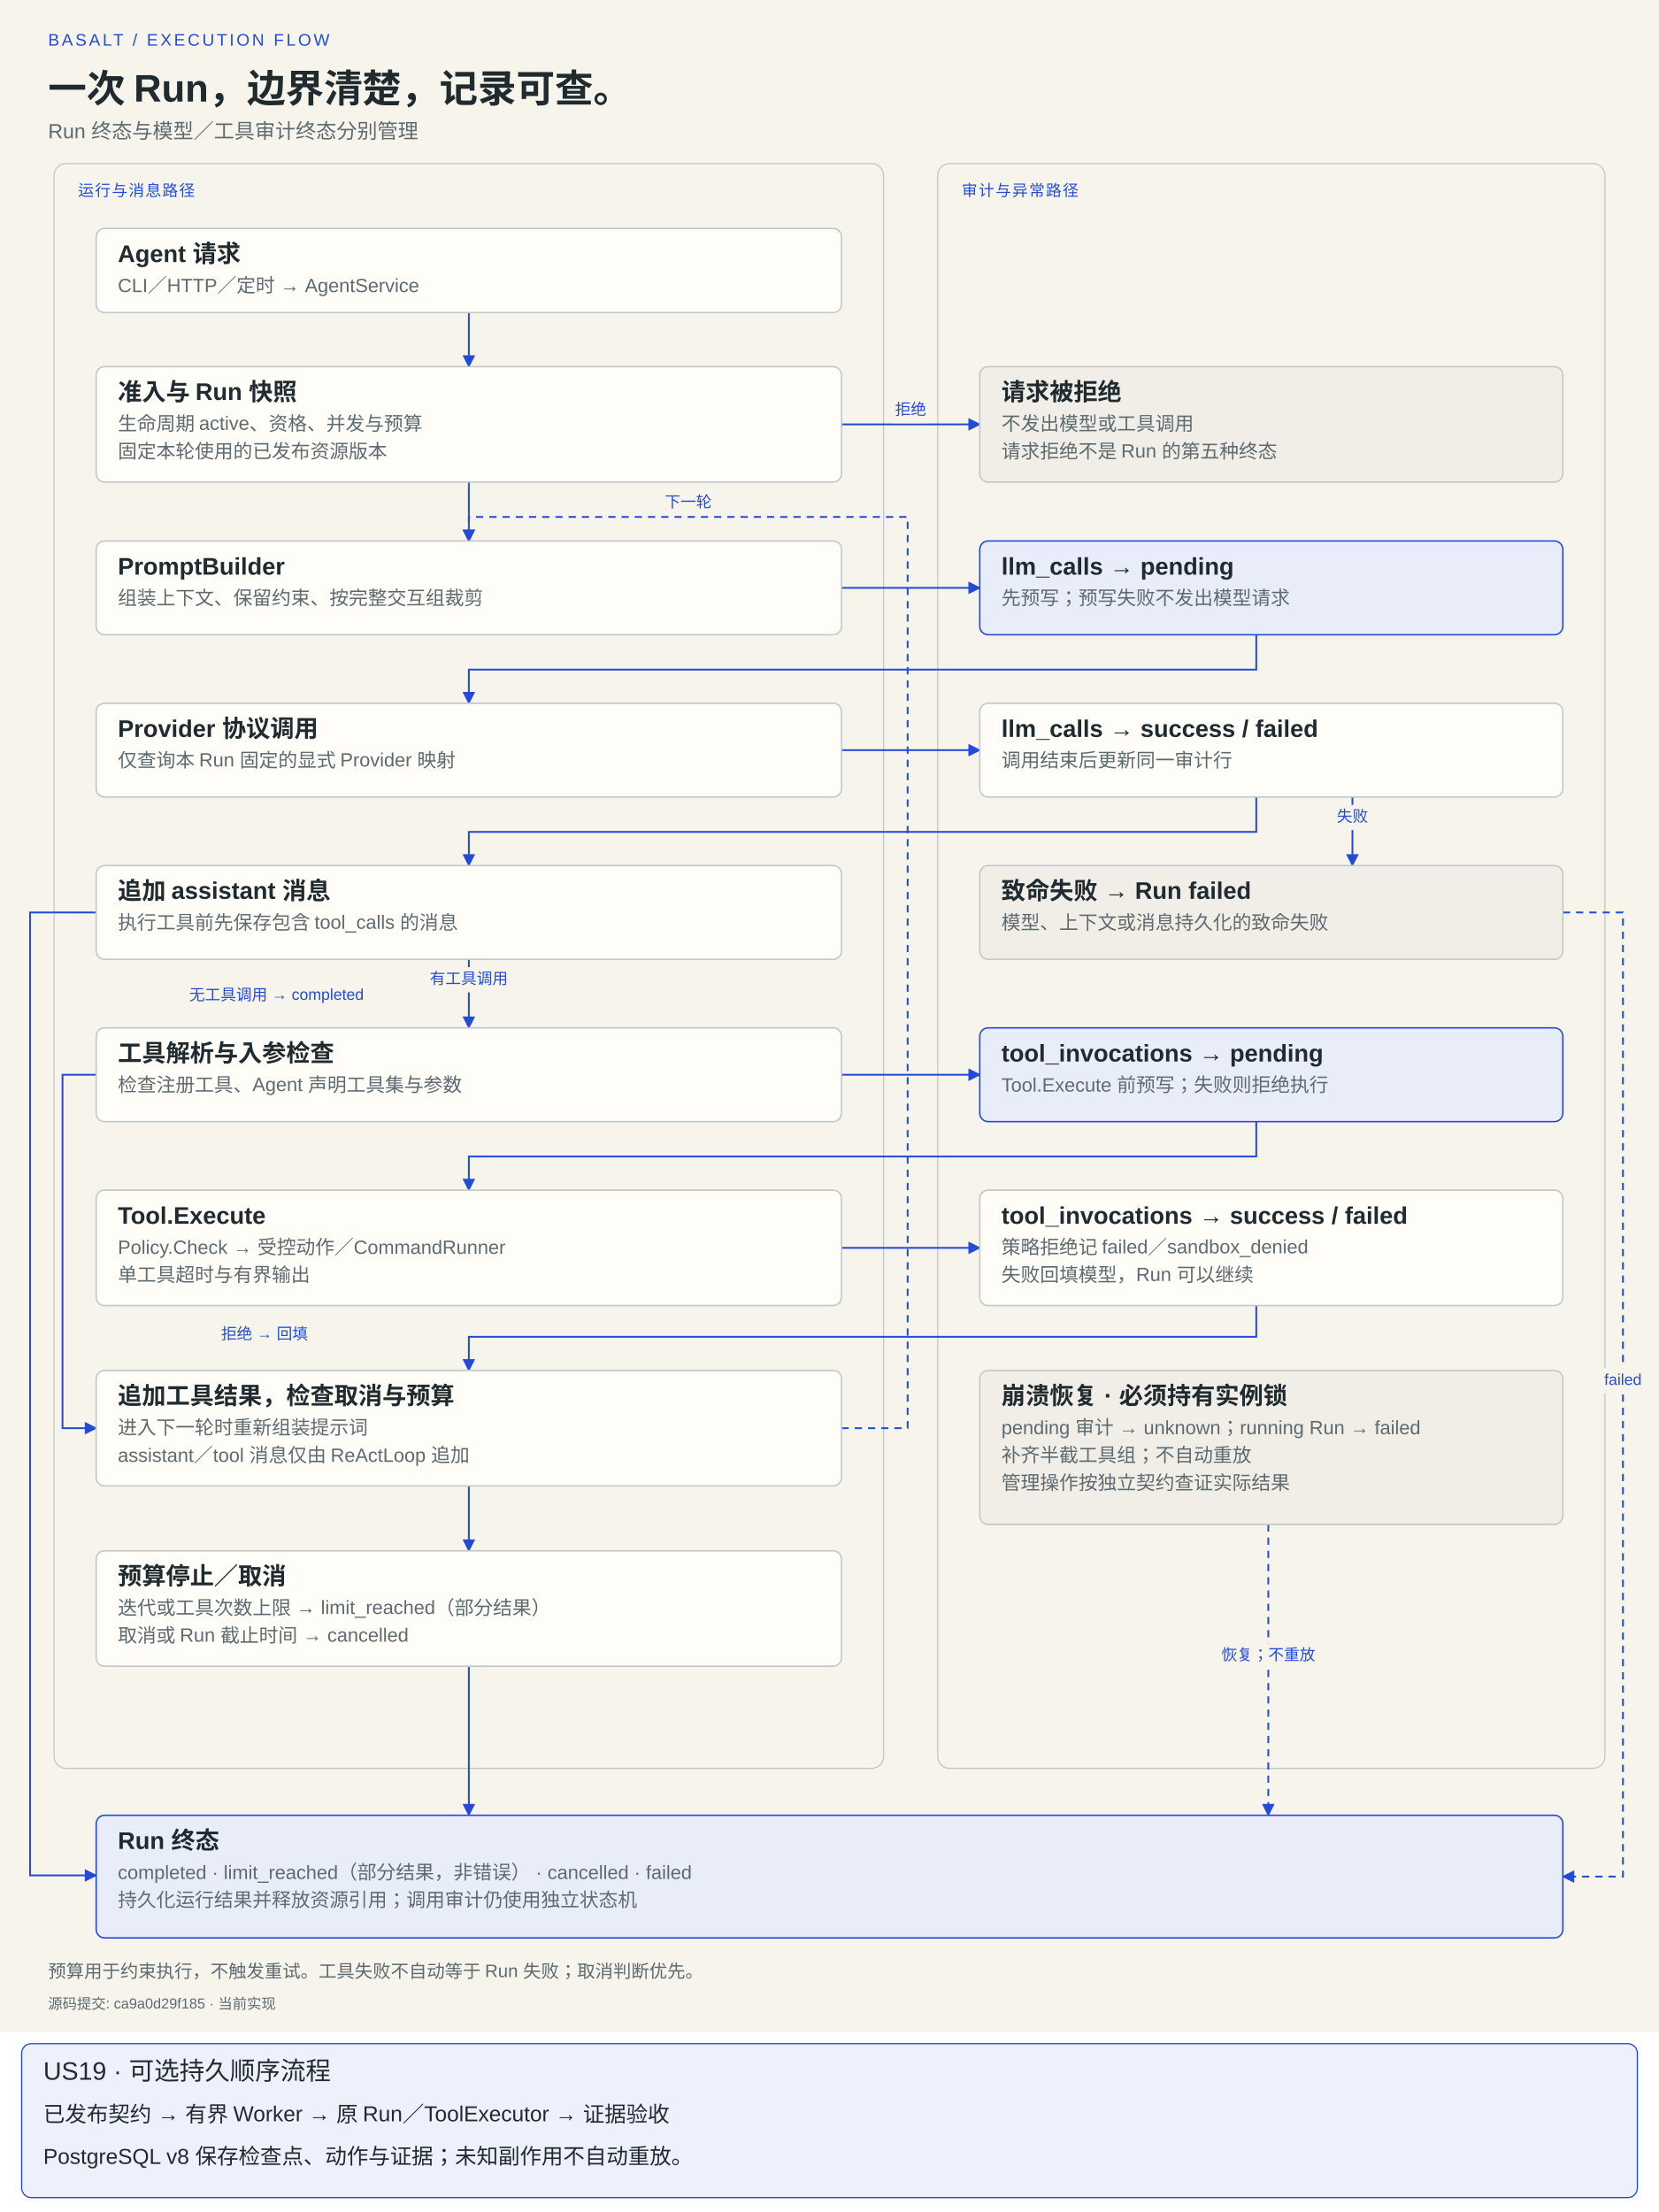
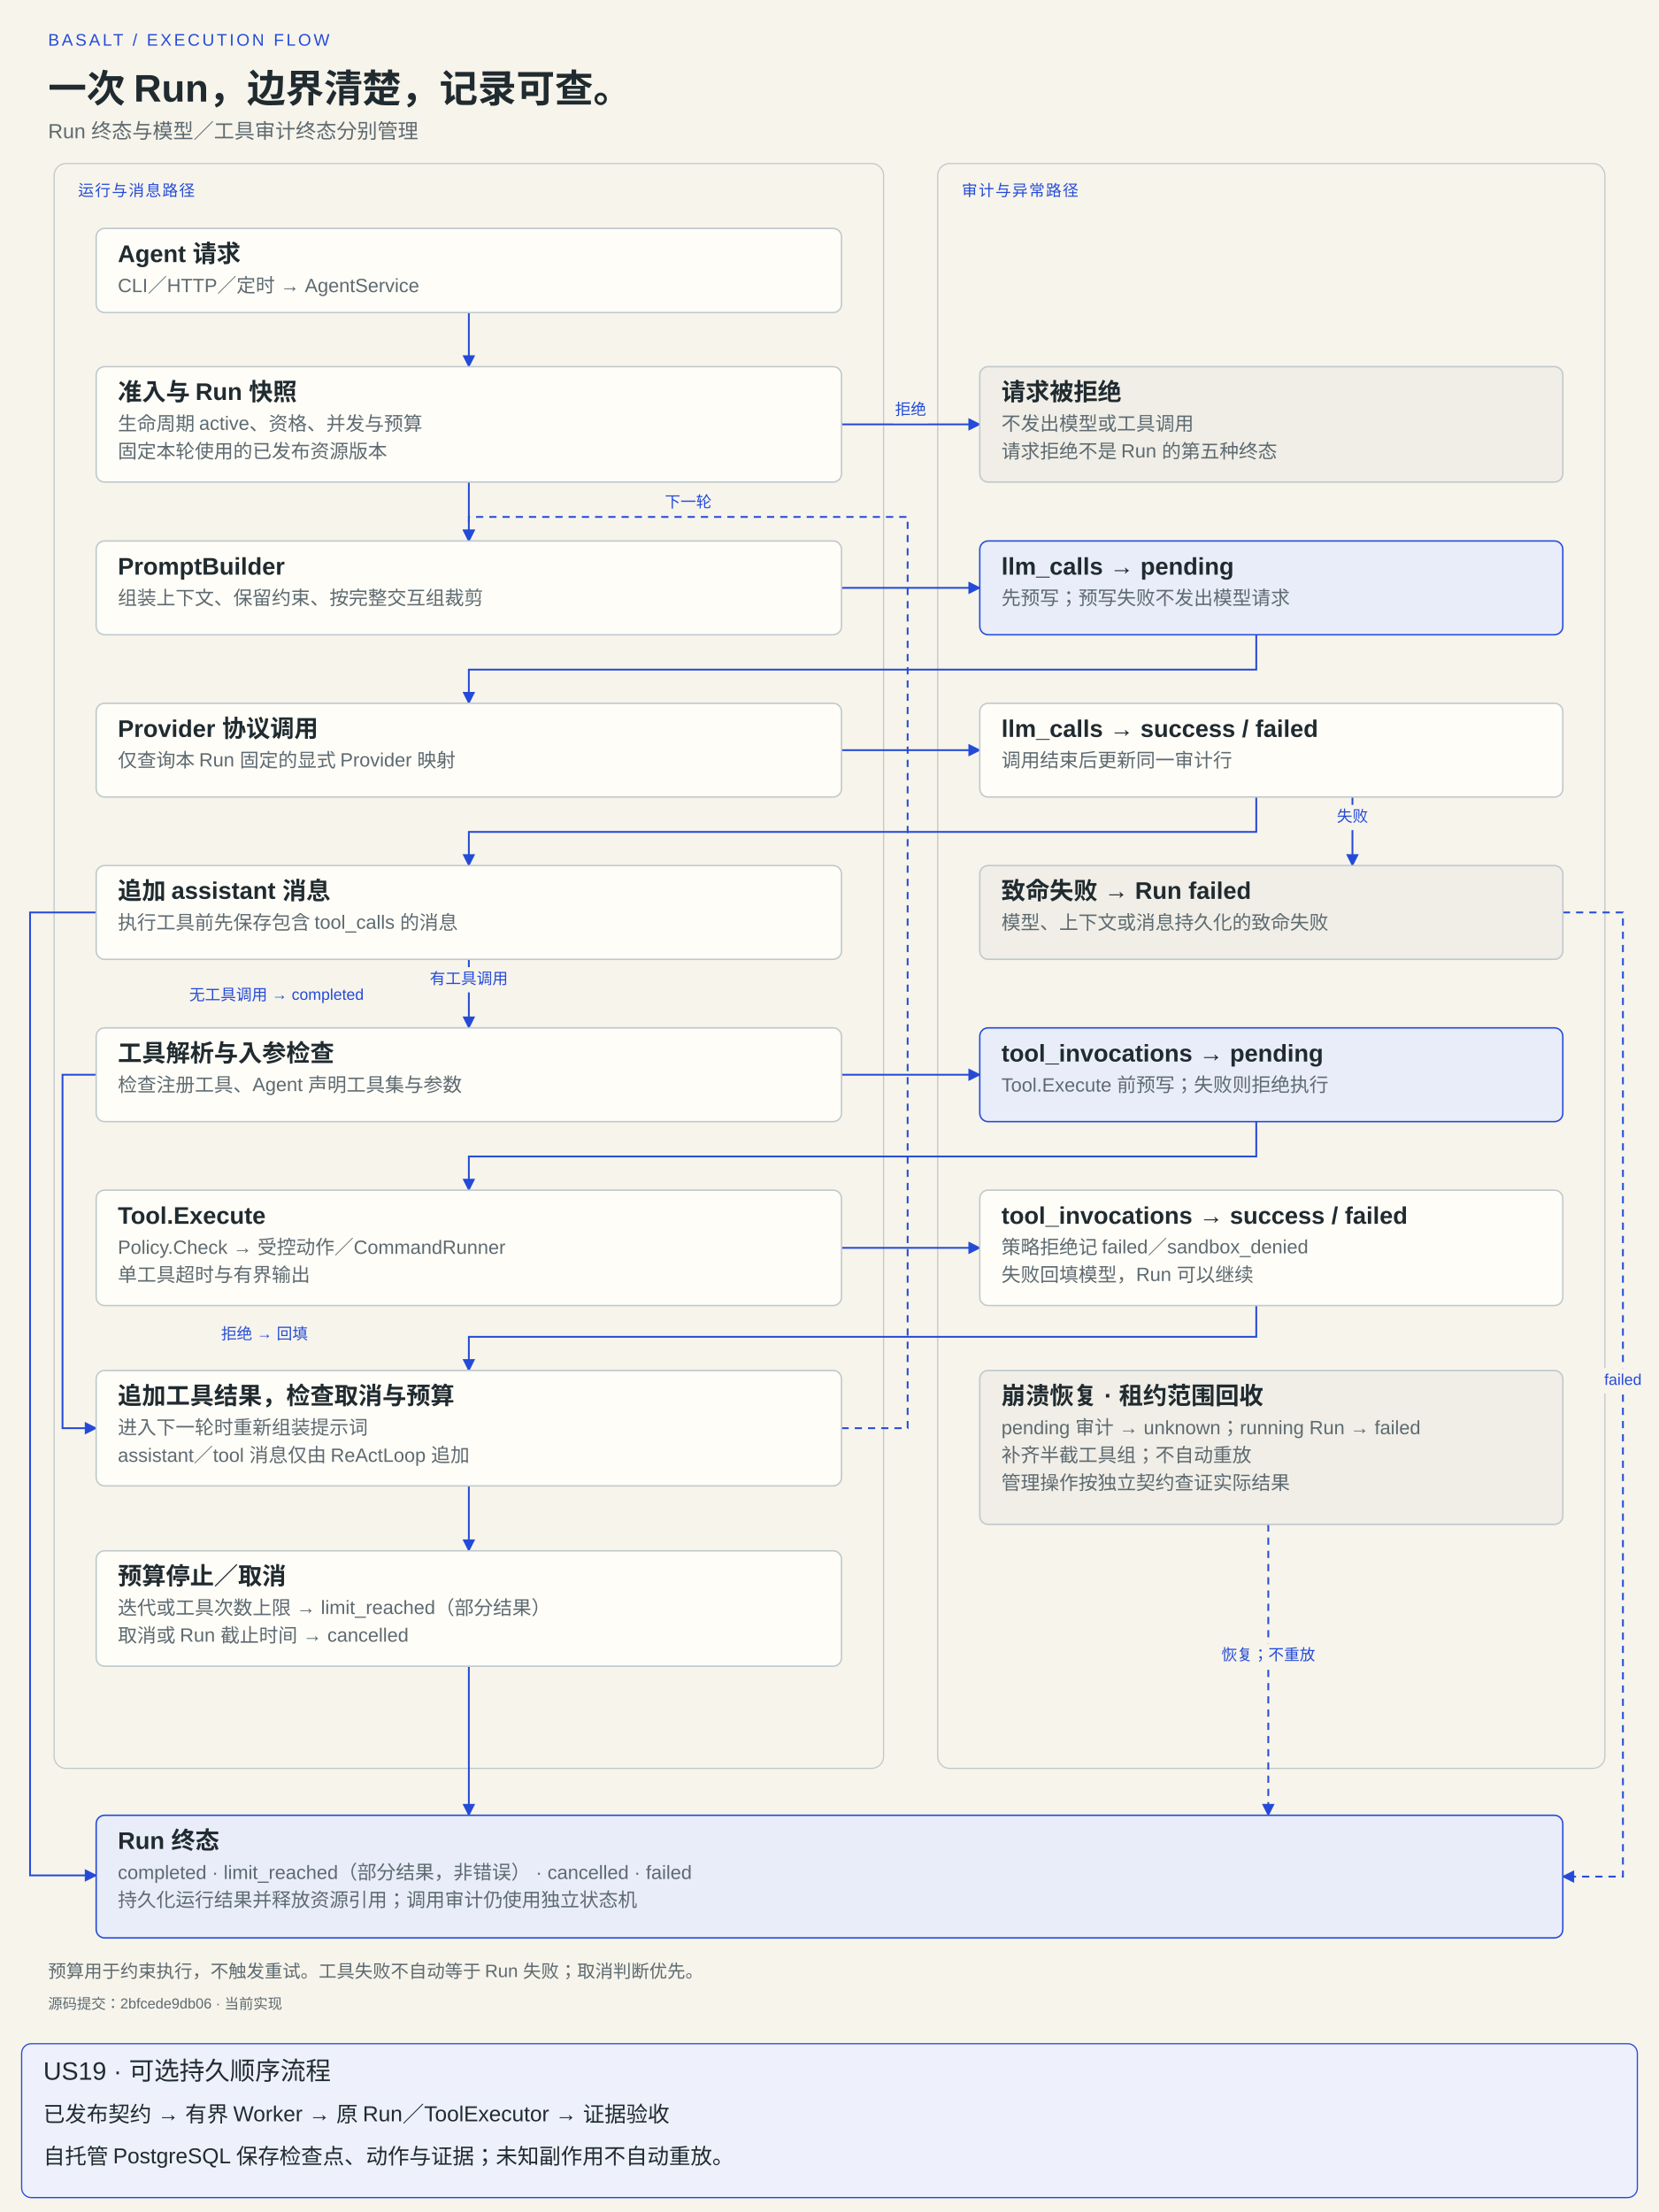
- <svg xmlns="http://www.w3.org/2000/svg" width="1380" height="1840" viewBox="0 0 1380 1840" role="img" aria-labelledby="diagram-title diagram-desc" data-diagram-id="execution-flow" data-source-commit="ca9a0d29f185a548b14b595e6068c52df1c3cdf4" data-working-tree-feature="US19">
+ <svg xmlns="http://www.w3.org/2000/svg" width="1380" height="1840" viewBox="0 0 1380 1840" role="img" aria-labelledby="diagram-title diagram-desc" data-diagram-id="execution-flow" data-source-commit="2bfcede9db06baf7cec27f1adb825a8e1ffb3969">
  <defs>
    <marker id="arrow" viewBox="0 0 10 10" refX="9" refY="5" markerWidth="7" markerHeight="7" orient="auto-start-reverse">
      <path d="M0 0 L10 5 L0 10 Z" fill="#244bd8" />
    </marker>
  </defs>
-   <rect width="1380" height="1690" fill="#f7f4eb" />
+   <rect width="1380" height="1840" fill="#f7f4eb" />
  <g font-family="Arial, Microsoft YaHei, sans-serif" fill="#202b30">
    <text x="40" y="38" font-size="14" letter-spacing="2" fill="#244bd8">BASALT / EXECUTION FLOW</text>
    <text x="40" y="85" font-size="32" font-weight="600">一次 Run，边界清楚，记录可查。</text>
    <text x="40" y="115" font-size="17" fill="#5d6a70">Run 终态与模型／工具审计终态分别管理</text>
    <rect x="45" y="136" width="690" height="1335" rx="10" fill="none" stroke="#bfc9cc" />
    <rect x="780" y="136" width="555" height="1335" rx="10" fill="none" stroke="#bfc9cc" />
    <path d="M390,260 L390,305" fill="none" stroke="#244bd8" stroke-width="1.5" marker-end="url(#arrow)" />
    <path d="M700,353 L815,353" fill="none" stroke="#244bd8" stroke-width="1.5" marker-end="url(#arrow)" />
    <rect x="740.5" y="331" width="34" height="21" rx="3" fill="#f7f4eb" />
    <text x="757.5" y="345" text-anchor="middle" font-size="13" fill="#244bd8">拒绝</text>
    <path d="M390,401 L390,450" fill="none" stroke="#244bd8" stroke-width="1.5" marker-end="url(#arrow)" />
    <path d="M700,489 L815,489" fill="none" stroke="#244bd8" stroke-width="1.5" marker-end="url(#arrow)" />
    <path d="M1045,528 L1045,557 L390,557 L390,585" fill="none" stroke="#244bd8" stroke-width="1.5" marker-end="url(#arrow)" />
    <path d="M700,624 L815,624" fill="none" stroke="#244bd8" stroke-width="1.5" marker-end="url(#arrow)" />
    <path d="M1045,663 L1045,692 L390,692 L390,720" fill="none" stroke="#244bd8" stroke-width="1.5" marker-end="url(#arrow)" />
    <path d="M1125,663 L1125,720" fill="none" stroke="#244bd8" stroke-width="1.5" marker-end="url(#arrow)" />
    <rect x="1108" y="669.5" width="34" height="21" rx="3" fill="#f7f4eb" />
    <text x="1125" y="683.5" text-anchor="middle" font-size="13" fill="#244bd8">失败</text>
    <path d="M390,798 L390,855" fill="none" stroke="#244bd8" stroke-width="1.5" marker-end="url(#arrow)" />
    <rect x="355" y="804.5" width="70" height="21" rx="3" fill="#f7f4eb" />
    <text x="390" y="818.5" text-anchor="middle" font-size="13" fill="#244bd8">有工具调用</text>
    <path d="M80,759 L25,759 L25,1560 L80,1560" fill="none" stroke="#244bd8" stroke-width="1.5" marker-end="url(#arrow)" />
    <rect x="123" y="818" width="214" height="21" rx="3" fill="#f7f4eb" />
    <text x="230" y="832" text-anchor="middle" font-size="13" fill="#244bd8">无工具调用 → completed</text>
    <path d="M700,894 L815,894" fill="none" stroke="#244bd8" stroke-width="1.5" marker-end="url(#arrow)" />
    <path d="M1045,933 L1045,962 L390,962 L390,990" fill="none" stroke="#244bd8" stroke-width="1.5" marker-end="url(#arrow)" />
    <path d="M700,1038 L815,1038" fill="none" stroke="#244bd8" stroke-width="1.5" marker-end="url(#arrow)" />
    <path d="M1045,1086 L1045,1112 L390,1112 L390,1140" fill="none" stroke="#244bd8" stroke-width="1.5" marker-end="url(#arrow)" />
    <path d="M80,894 L52,894 L52,1188 L80,1188" fill="none" stroke="#244bd8" stroke-width="1.5" marker-end="url(#arrow)" />
    <rect x="173" y="1100" width="94" height="21" rx="3" fill="#f7f4eb" />
    <text x="220" y="1114" text-anchor="middle" font-size="13" fill="#244bd8">拒绝 → 回填</text>
    <path d="M700,1188 L755,1188 L755,430 L390,430 L390,450" fill="none" stroke="#244bd8" stroke-width="1.5" stroke-dasharray="6 5" marker-end="url(#arrow)" />
    <rect x="549.5" y="408" width="46" height="21" rx="3" fill="#f7f4eb" />
    <text x="572.5" y="422" text-anchor="middle" font-size="13" fill="#244bd8">下一轮</text>
    <path d="M390,1236 L390,1290" fill="none" stroke="#244bd8" stroke-width="1.5" marker-end="url(#arrow)" />
    <path d="M390,1386 L390,1510" fill="none" stroke="#244bd8" stroke-width="1.5" marker-end="url(#arrow)" />
    <path d="M1300,759 L1350,759 L1350,1561 L1300,1561" fill="none" stroke="#244bd8" stroke-width="1.5" stroke-dasharray="6 5" marker-end="url(#arrow)" />
    <rect x="1309" y="1138" width="82" height="21" rx="3" fill="#f7f4eb" />
    <text x="1350" y="1152" text-anchor="middle" font-size="13" fill="#244bd8">failed</text>
    <path d="M1055,1268 L1055,1510" fill="none" stroke="#244bd8" stroke-width="1.5" stroke-dasharray="6 5" marker-end="url(#arrow)" />
    <rect x="1014" y="1367" width="82" height="21" rx="3" fill="#f7f4eb" />
    <text x="1055" y="1381" text-anchor="middle" font-size="13" fill="#244bd8">恢复；不重放</text>
    <text x="65" y="163" font-size="13" letter-spacing="1" fill="#244bd8" stroke="#f7f4eb" stroke-width="5" paint-order="stroke">运行与消息路径</text>
    <text x="800" y="163" font-size="13" letter-spacing="1" fill="#244bd8" stroke="#f7f4eb" stroke-width="5" paint-order="stroke">审计与异常路径</text>
    <g data-node-id="request">
      <rect x="80" y="190" width="620" height="70" rx="7" fill="#fffdf8" stroke="#bfc9cc" stroke-width="1.2" />
      <text x="98" y="218" font-size="20" font-weight="600">Agent 请求</text>
      <text x="98" y="243" font-size="16" fill="#5d6a70">CLI／HTTP／定时 → AgentService</text>
    </g>
    <g data-node-id="admission">
      <rect x="80" y="305" width="620" height="96" rx="7" fill="#fffdf8" stroke="#bfc9cc" stroke-width="1.2" />
      <text x="98" y="333" font-size="20" font-weight="600">准入与 Run 快照</text>
      <text x="98" y="358" font-size="16" fill="#5d6a70">生命周期 active、资格、并发与预算</text>
      <text x="98" y="381" font-size="16" fill="#5d6a70">固定本轮使用的已发布资源版本</text>
    </g>
    <g data-node-id="rejected">
      <rect x="815" y="305" width="485" height="96" rx="7" fill="#f0eee7" stroke="#bfc9cc" stroke-width="1.2" />
      <text x="833" y="333" font-size="20" font-weight="600">请求被拒绝</text>
      <text x="833" y="358" font-size="16" fill="#5d6a70">不发出模型或工具调用</text>
      <text x="833" y="381" font-size="16" fill="#5d6a70">请求拒绝不是 Run 的第五种终态</text>
    </g>
    <g data-node-id="prompt">
      <rect x="80" y="450" width="620" height="78" rx="7" fill="#fffdf8" stroke="#bfc9cc" stroke-width="1.2" />
      <text x="98" y="478" font-size="20" font-weight="600">PromptBuilder</text>
      <text x="98" y="503" font-size="16" fill="#5d6a70">组装上下文、保留约束、按完整交互组裁剪</text>
    </g>
    <g data-node-id="model-pending">
      <rect x="815" y="450" width="485" height="78" rx="7" fill="#e9edf9" stroke="#244bd8" stroke-width="1.2" />
      <text x="833" y="478" font-size="20" font-weight="600">llm_calls → pending</text>
      <text x="833" y="503" font-size="16" fill="#5d6a70">先预写；预写失败不发出模型请求</text>
    </g>
    <g data-node-id="provider">
      <rect x="80" y="585" width="620" height="78" rx="7" fill="#fffdf8" stroke="#bfc9cc" stroke-width="1.2" />
      <text x="98" y="613" font-size="20" font-weight="600">Provider 协议调用</text>
      <text x="98" y="638" font-size="16" fill="#5d6a70">仅查询本 Run 固定的显式 Provider 映射</text>
    </g>
    <g data-node-id="model-terminal">
      <rect x="815" y="585" width="485" height="78" rx="7" fill="#fffdf8" stroke="#bfc9cc" stroke-width="1.2" />
      <text x="833" y="613" font-size="20" font-weight="600">llm_calls → success / failed</text>
      <text x="833" y="638" font-size="16" fill="#5d6a70">调用结束后更新同一审计行</text>
    </g>
    <g data-node-id="assistant">
      <rect x="80" y="720" width="620" height="78" rx="7" fill="#fffdf8" stroke="#bfc9cc" stroke-width="1.2" />
      <text x="98" y="748" font-size="20" font-weight="600">追加 assistant 消息</text>
      <text x="98" y="773" font-size="16" fill="#5d6a70">执行工具前先保存包含 tool_calls 的消息</text>
    </g>
    <g data-node-id="fatal">
      <rect x="815" y="720" width="485" height="78" rx="7" fill="#f0eee7" stroke="#bfc9cc" stroke-width="1.2" />
      <text x="833" y="748" font-size="20" font-weight="600">致命失败 → Run failed</text>
      <text x="833" y="773" font-size="16" fill="#5d6a70">模型、上下文或消息持久化的致命失败</text>
    </g>
    <g data-node-id="tool-check">
      <rect x="80" y="855" width="620" height="78" rx="7" fill="#fffdf8" stroke="#bfc9cc" stroke-width="1.2" />
      <text x="98" y="883" font-size="20" font-weight="600">工具解析与入参检查</text>
      <text x="98" y="908" font-size="16" fill="#5d6a70">检查注册工具、Agent 声明工具集与参数</text>
    </g>
    <g data-node-id="tool-pending">
      <rect x="815" y="855" width="485" height="78" rx="7" fill="#e9edf9" stroke="#244bd8" stroke-width="1.2" />
      <text x="833" y="883" font-size="20" font-weight="600">tool_invocations → pending</text>
      <text x="833" y="908" font-size="16" fill="#5d6a70">Tool.Execute 前预写；失败则拒绝执行</text>
    </g>
    <g data-node-id="execute">
      <rect x="80" y="990" width="620" height="96" rx="7" fill="#fffdf8" stroke="#bfc9cc" stroke-width="1.2" />
      <text x="98" y="1018" font-size="20" font-weight="600">Tool.Execute</text>
      <text x="98" y="1043" font-size="16" fill="#5d6a70">Policy.Check → 受控动作／CommandRunner</text>
      <text x="98" y="1066" font-size="16" fill="#5d6a70">单工具超时与有界输出</text>
    </g>
    <g data-node-id="tool-terminal">
      <rect x="815" y="990" width="485" height="96" rx="7" fill="#fffdf8" stroke="#bfc9cc" stroke-width="1.2" />
      <text x="833" y="1018" font-size="20" font-weight="600">tool_invocations → success / failed</text>
      <text x="833" y="1043" font-size="16" fill="#5d6a70">策略拒绝记 failed／sandbox_denied</text>
      <text x="833" y="1066" font-size="16" fill="#5d6a70">失败回填模型，Run 可以继续</text>
    </g>
    <g data-node-id="result">
      <rect x="80" y="1140" width="620" height="96" rx="7" fill="#fffdf8" stroke="#bfc9cc" stroke-width="1.2" />
      <text x="98" y="1168" font-size="20" font-weight="600">追加工具结果，检查取消与预算</text>
      <text x="98" y="1193" font-size="16" fill="#5d6a70">进入下一轮时重新组装提示词</text>
      <text x="98" y="1216" font-size="16" fill="#5d6a70">assistant／tool 消息仅由 ReActLoop 追加</text>
    </g>
    <g data-node-id="recovery">
      <rect x="815" y="1140" width="485" height="128" rx="7" fill="#f0eee7" stroke="#bfc9cc" stroke-width="1.2" />
-       <text x="833" y="1168" font-size="20" font-weight="600">崩溃恢复 · 必须持有实例锁</text>
+       <text x="833" y="1168" font-size="20" font-weight="600">崩溃恢复 · 租约范围回收</text>
      <text x="833" y="1193" font-size="16" fill="#5d6a70">pending 审计 → unknown；running Run → failed</text>
      <text x="833" y="1216" font-size="16" fill="#5d6a70">补齐半截工具组；不自动重放</text>
      <text x="833" y="1239" font-size="16" fill="#5d6a70">管理操作按独立契约查证实际结果</text>
    </g>
    <g data-node-id="budget">
      <rect x="80" y="1290" width="620" height="96" rx="7" fill="#fffdf8" stroke="#bfc9cc" stroke-width="1.2" />
      <text x="98" y="1318" font-size="20" font-weight="600">预算停止／取消</text>
      <text x="98" y="1343" font-size="16" fill="#5d6a70">迭代或工具次数上限 → limit_reached（部分结果）</text>
      <text x="98" y="1366" font-size="16" fill="#5d6a70">取消或 Run 截止时间 → cancelled</text>
    </g>
    <g data-node-id="outcome">
      <rect x="80" y="1510" width="1220" height="102" rx="7" fill="#e9edf9" stroke="#244bd8" stroke-width="1.2" />
      <text x="98" y="1538" font-size="20" font-weight="600">Run 终态</text>
      <text x="98" y="1563" font-size="16" fill="#5d6a70">completed  ·  limit_reached（部分结果，非错误）  ·  cancelled  ·  failed</text>
      <text x="98" y="1586" font-size="16" fill="#5d6a70">持久化运行结果并释放资源引用；调用审计仍使用独立状态机</text>
    </g>
    <text x="40" y="1645" font-size="15" fill="#5d6a70">预算用于约束执行，不触发重试。工具失败不自动等于 Run 失败；取消判断优先。</text>
-     <text x="40" y="1671" font-size="12" fill="#5d6a70">源码提交: ca9a0d29f185 · 当前实现</text>
+     <text x="40" y="1671" font-size="12" fill="#5d6a70">源码提交：2bfcede9db06 · 当前实现</text>
  </g>
  <g id="us19-flow" font-family="Arial, Microsoft YaHei, sans-serif">
    <rect x="18" y="1700" width="1344" height="128" rx="8" fill="#eef1fb" stroke="#244bd8" />
    <text x="36" y="1730" font-size="21" fill="#202b30">US19 · 可选持久顺序流程</text>
    <text x="36" y="1765" font-size="18" fill="#202b30">已发布契约 → 有界 Worker → 原 Run／ToolExecutor → 证据验收</text>
-     <text x="36" y="1800" font-size="18" fill="#202b30">PostgreSQL v8 保存检查点、动作与证据；未知副作用不自动重放。</text>
+     <text x="36" y="1800" font-size="18" fill="#202b30">自托管 PostgreSQL 保存检查点、动作与证据；未知副作用不自动重放。</text>
  </g>
</svg>
